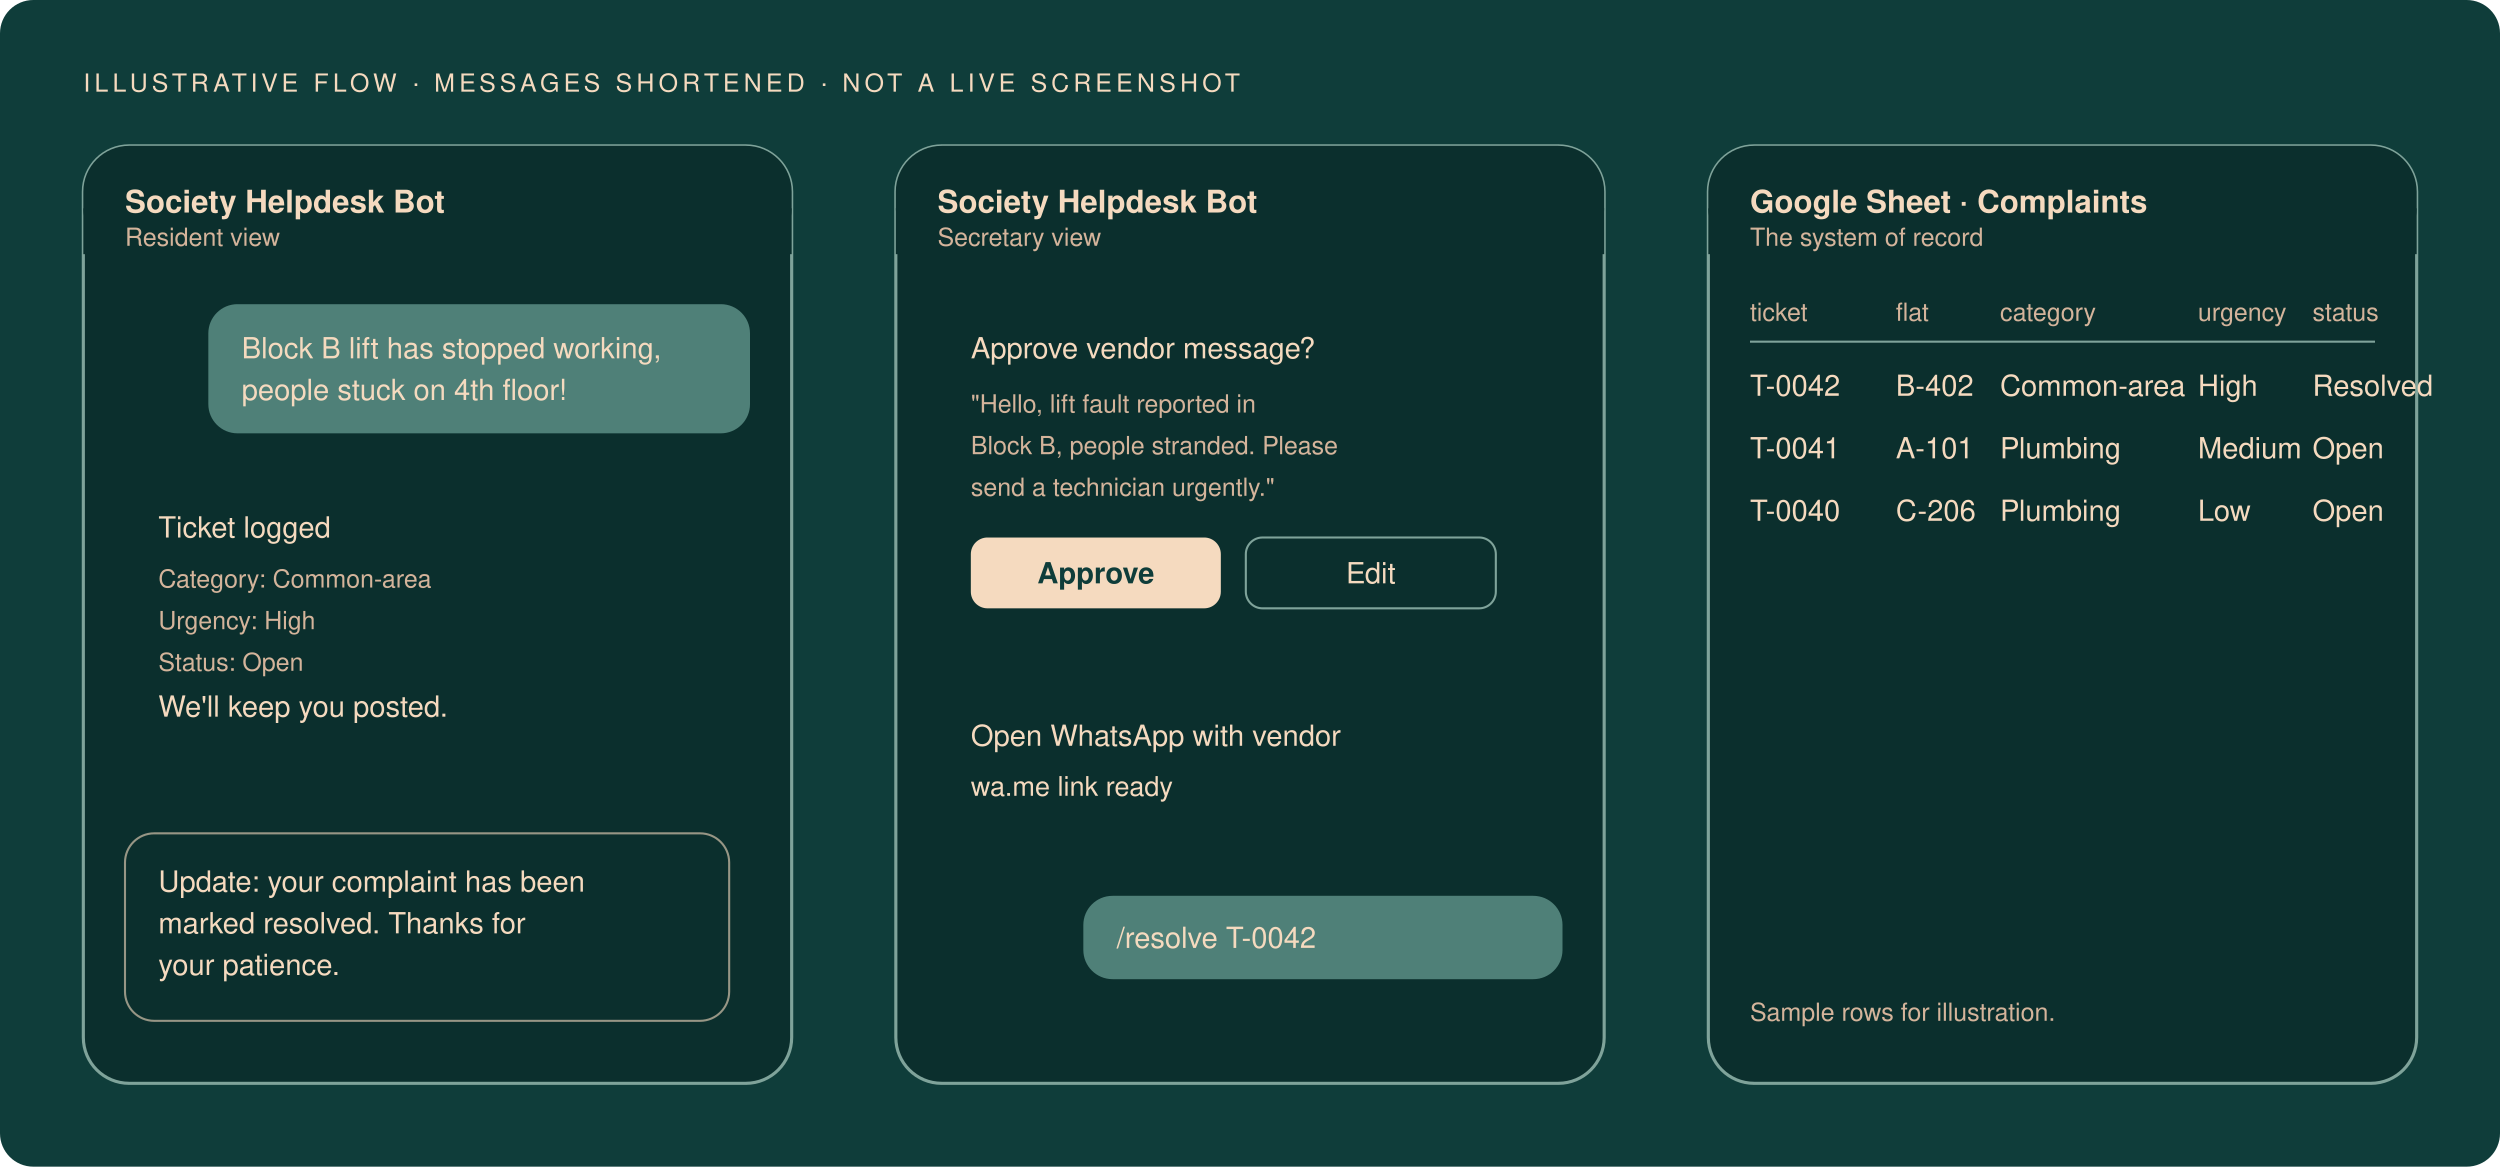
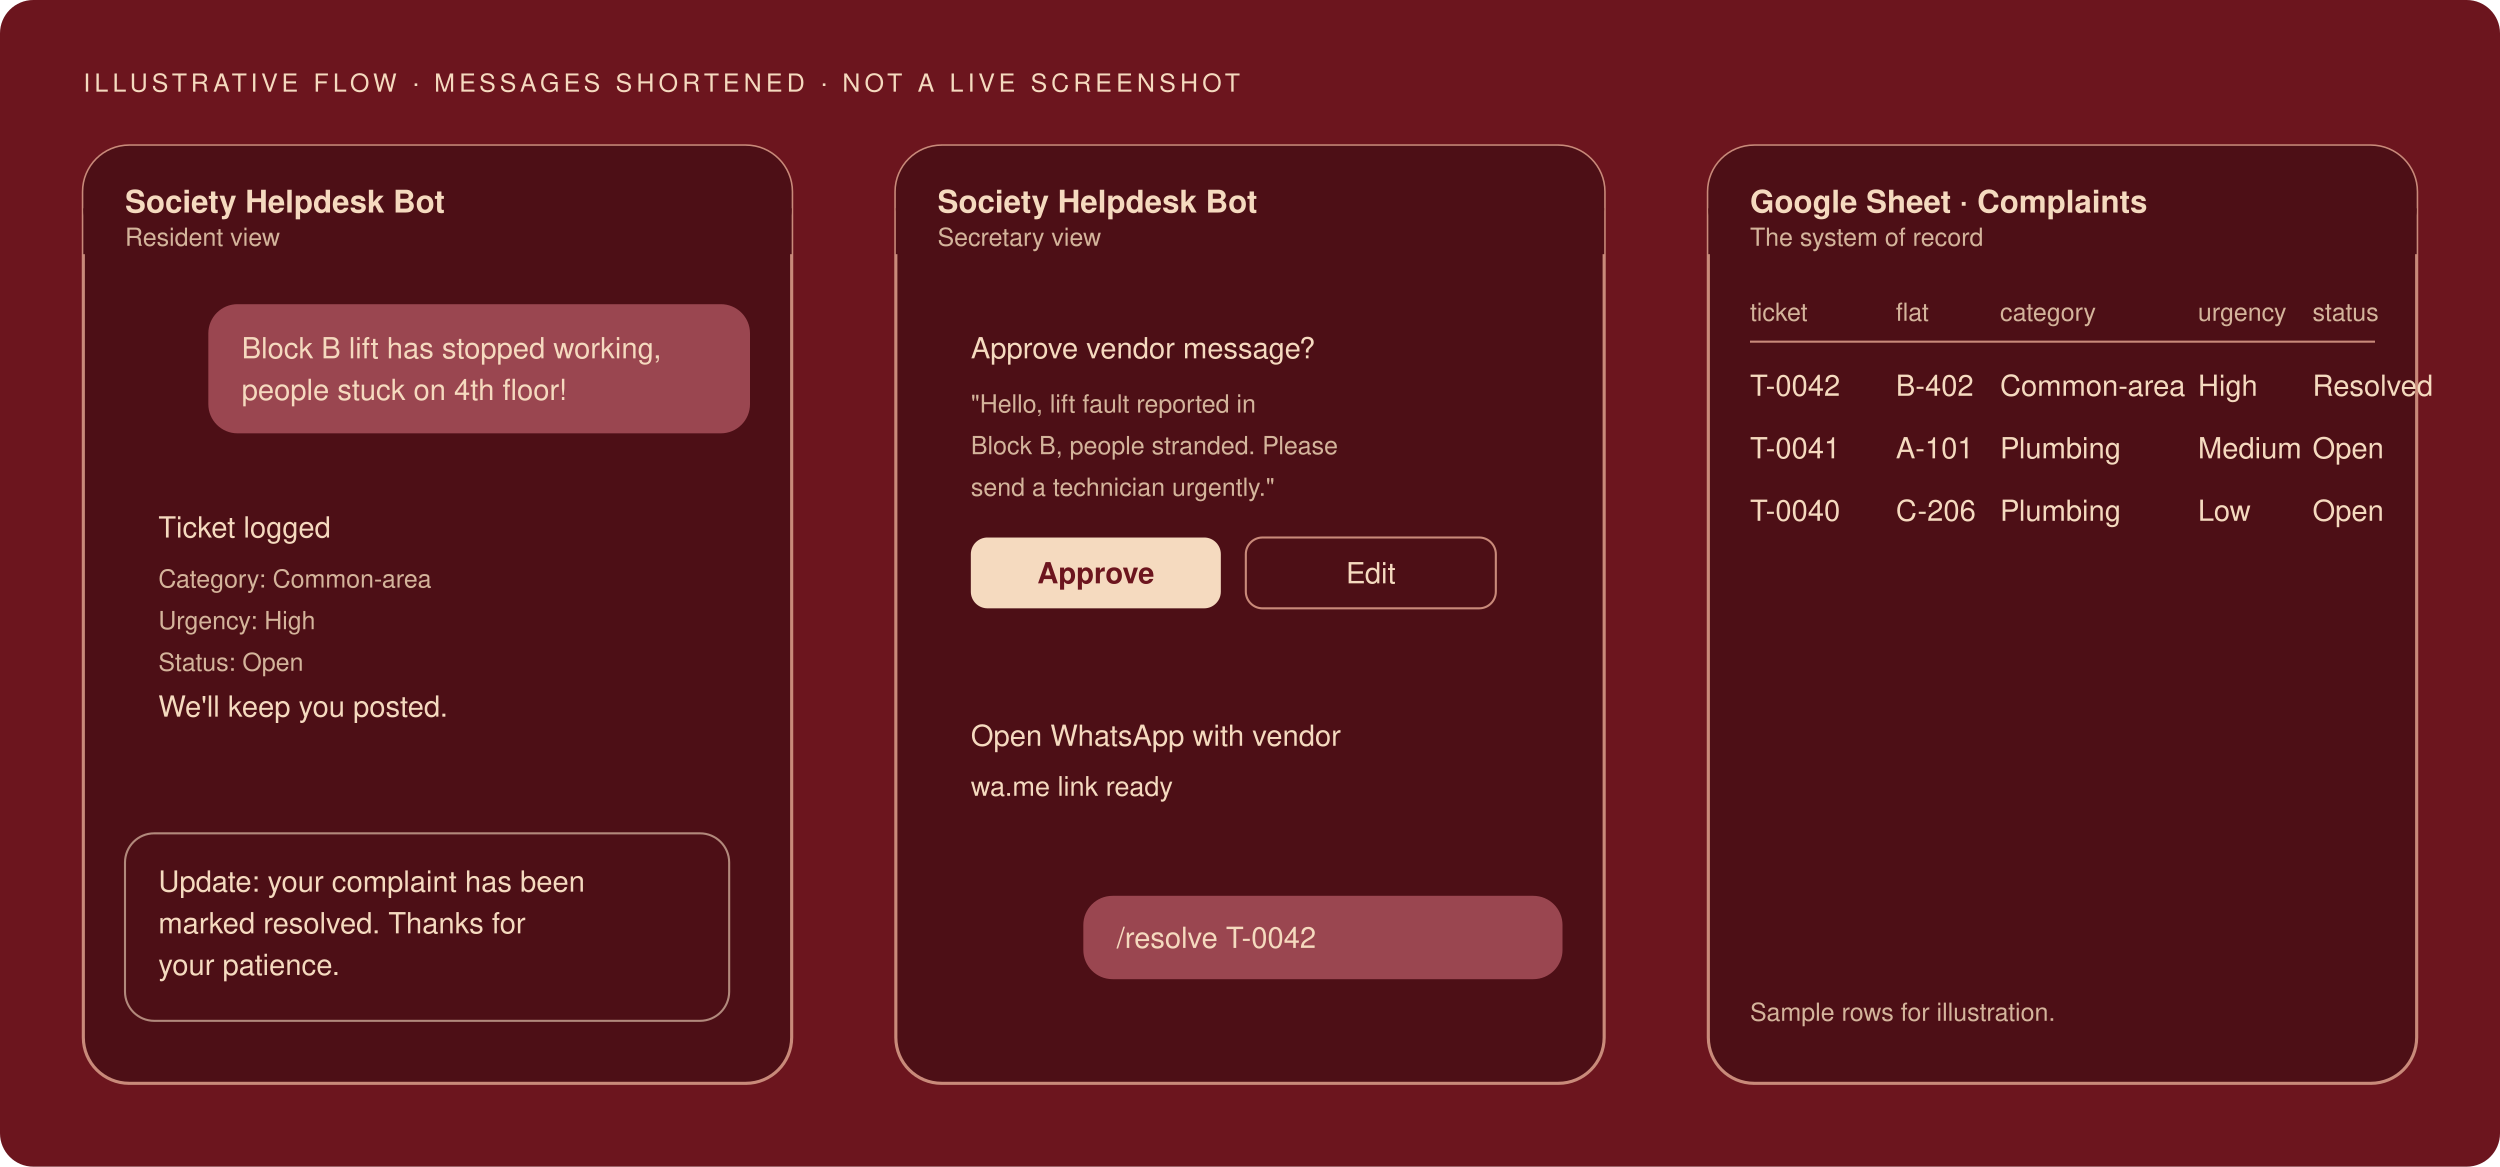
<svg xmlns="http://www.w3.org/2000/svg" viewBox="0 0 1200 560" width="1200" height="560" role="img" aria-label="Illustrative Telegram conversation flow">
  <defs>
    <style>
      .f{font-family:Segoe UI,Helvetica,Arial,sans-serif}
      .h{font-size:15px;font-weight:600;fill:#F5DABF}
      .m{font-size:14px;fill:#F5DABF}
      .d{font-size:12px;fill:#d4b49b}
      .tag{font-size:12px;fill:#F5DABF;letter-spacing:2px}
    </style>
  </defs>
-   <rect width="1200" height="560" rx="16" fill="#0F3D3A" />
+   <rect width="1200" height="560" rx="16" fill="#6C151E" />
  <text x="40" y="44" class="f tag">ILLUSTRATIVE FLOW · MESSAGES SHORTENED · NOT A LIVE SCREENSHOT</text>
  <g transform="translate(40,70)">
-     <rect width="340" height="450" rx="22" fill="#0b2f2d" stroke="#7fa39a" stroke-width="1.5" />
-     <rect width="340" height="52" rx="22" fill="#0b2f2d" />
-     <rect y="30" width="340" height="22" fill="#0b2f2d" />
+     <rect width="340" height="450" rx="22" fill="#4d0f16" stroke="#c98a7a" stroke-width="1.5" />
+     <rect width="340" height="52" rx="22" fill="#4d0f16" />
+     <rect y="30" width="340" height="22" fill="#4d0f16" />
    <text x="20" y="32" class="f h">Society Helpdesk Bot</text>
    <text x="20" y="48" class="f d">Resident view</text>
-     <rect x="60" y="76" width="260" height="62" rx="14" fill="#4f8078" />
+     <rect x="60" y="76" width="260" height="62" rx="14" fill="#9a4650" />
    <text x="76" y="102" class="f m">Block B lift has stopped working,</text>
    <text x="76" y="122" class="f m">people stuck on 4th floor!</text>
-     <rect x="20" y="162" width="270" height="130" rx="14" fill="#0b2f2d" />
+     <rect x="20" y="162" width="270" height="130" rx="14" fill="#4d0f16" />
    <text x="36" y="188" class="f m">Ticket logged</text>
    <text x="36" y="212" class="f d">Category: Common-area</text>
    <text x="36" y="232" class="f d">Urgency: High</text>
    <text x="36" y="252" class="f d">Status: Open</text>
    <text x="36" y="274" class="f m">We'll keep you posted.</text>
-     <rect x="20" y="330" width="290" height="90" rx="14" fill="#0b2f2d" stroke="#F5DABF" stroke-opacity="0.6" />
+     <rect x="20" y="330" width="290" height="90" rx="14" fill="#4d0f16" stroke="#F5DABF" stroke-opacity="0.6" />
    <text x="36" y="358" class="f m">Update: your complaint has been</text>
    <text x="36" y="378" class="f m">marked resolved. Thanks for</text>
    <text x="36" y="398" class="f m">your patience.</text>
  </g>
  <g transform="translate(430,70)">
-     <rect width="340" height="450" rx="22" fill="#0b2f2d" stroke="#7fa39a" stroke-width="1.5" />
-     <rect width="340" height="52" rx="22" fill="#0b2f2d" />
-     <rect y="30" width="340" height="22" fill="#0b2f2d" />
+     <rect width="340" height="450" rx="22" fill="#4d0f16" stroke="#c98a7a" stroke-width="1.5" />
+     <rect width="340" height="52" rx="22" fill="#4d0f16" />
+     <rect y="30" width="340" height="22" fill="#4d0f16" />
    <text x="20" y="32" class="f h">Society Helpdesk Bot</text>
    <text x="20" y="48" class="f d">Secretary view</text>
-     <rect x="20" y="76" width="300" height="168" rx="14" fill="#0b2f2d" />
+     <rect x="20" y="76" width="300" height="168" rx="14" fill="#4d0f16" />
    <text x="36" y="102" class="f m">Approve vendor message?</text>
    <text x="36" y="128" class="f d">"Hello, lift fault reported in</text>
    <text x="36" y="148" class="f d">Block B, people stranded. Please</text>
    <text x="36" y="168" class="f d">send a technician urgently."</text>
    <rect x="36" y="188" width="120" height="34" rx="8" fill="#F5DABF" />
-     <text x="96" y="210" text-anchor="middle" class="f" font-size="14" font-weight="700" fill="#0F3D3A">Approve</text>
-     <rect x="168" y="188" width="120" height="34" rx="8" fill="none" stroke="#7fa39a" />
+     <text x="96" y="210" text-anchor="middle" class="f" font-size="14" font-weight="700" fill="#6C151E">Approve</text>
+     <rect x="168" y="188" width="120" height="34" rx="8" fill="none" stroke="#c98a7a" />
    <text x="228" y="210" text-anchor="middle" class="f m">Edit</text>
-     <rect x="20" y="262" width="260" height="70" rx="14" fill="#0b2f2d" />
+     <rect x="20" y="262" width="260" height="70" rx="14" fill="#4d0f16" />
    <text x="36" y="288" class="f m">Open WhatsApp with vendor</text>
    <text x="36" y="312" class="f" font-size="13" fill="#F5DABF">wa.me link ready</text>
-     <rect x="90" y="360" width="230" height="40" rx="14" fill="#4f8078" />
+     <rect x="90" y="360" width="230" height="40" rx="14" fill="#9a4650" />
    <text x="106" y="385" class="f m">/resolve T-0042</text>
  </g>
  <g transform="translate(820,70)">
-     <rect width="340" height="450" rx="22" fill="#0b2f2d" stroke="#7fa39a" stroke-width="1.5" />
-     <rect width="340" height="52" rx="22" fill="#0b2f2d" />
-     <rect y="30" width="340" height="22" fill="#0b2f2d" />
+     <rect width="340" height="450" rx="22" fill="#4d0f16" stroke="#c98a7a" stroke-width="1.5" />
+     <rect width="340" height="52" rx="22" fill="#4d0f16" />
+     <rect y="30" width="340" height="22" fill="#4d0f16" />
    <text x="20" y="32" class="f h">Google Sheet · Complaints</text>
    <text x="20" y="48" class="f d">The system of record</text>
    <g class="f d">
      <text x="20" y="84">ticket</text>
      <text x="90" y="84">flat</text>
      <text x="140" y="84">category</text>
      <text x="235" y="84">urgency</text>
      <text x="290" y="84">status</text>
    </g>
-     <line x1="20" y1="94" x2="320" y2="94" stroke="#7fa39a" />
+     <line x1="20" y1="94" x2="320" y2="94" stroke="#c98a7a" />
    <g class="f m" font-size="13">
      <text x="20" y="120">T-0042</text>
      <text x="90" y="120">B-402</text>
      <text x="140" y="120">Common-area</text>
      <text x="235" y="120">High</text>
      <text x="290" y="120" fill="#F5DABF">Resolved</text>
      <text x="20" y="150">T-0041</text>
      <text x="90" y="150">A-101</text>
      <text x="140" y="150">Plumbing</text>
      <text x="235" y="150">Medium</text>
      <text x="290" y="150">Open</text>
      <text x="20" y="180">T-0040</text>
      <text x="90" y="180">C-206</text>
      <text x="140" y="180">Plumbing</text>
      <text x="235" y="180">Low</text>
      <text x="290" y="180">Open</text>
    </g>
    <text x="20" y="420" class="f d">Sample rows for illustration.</text>
  </g>
</svg>
